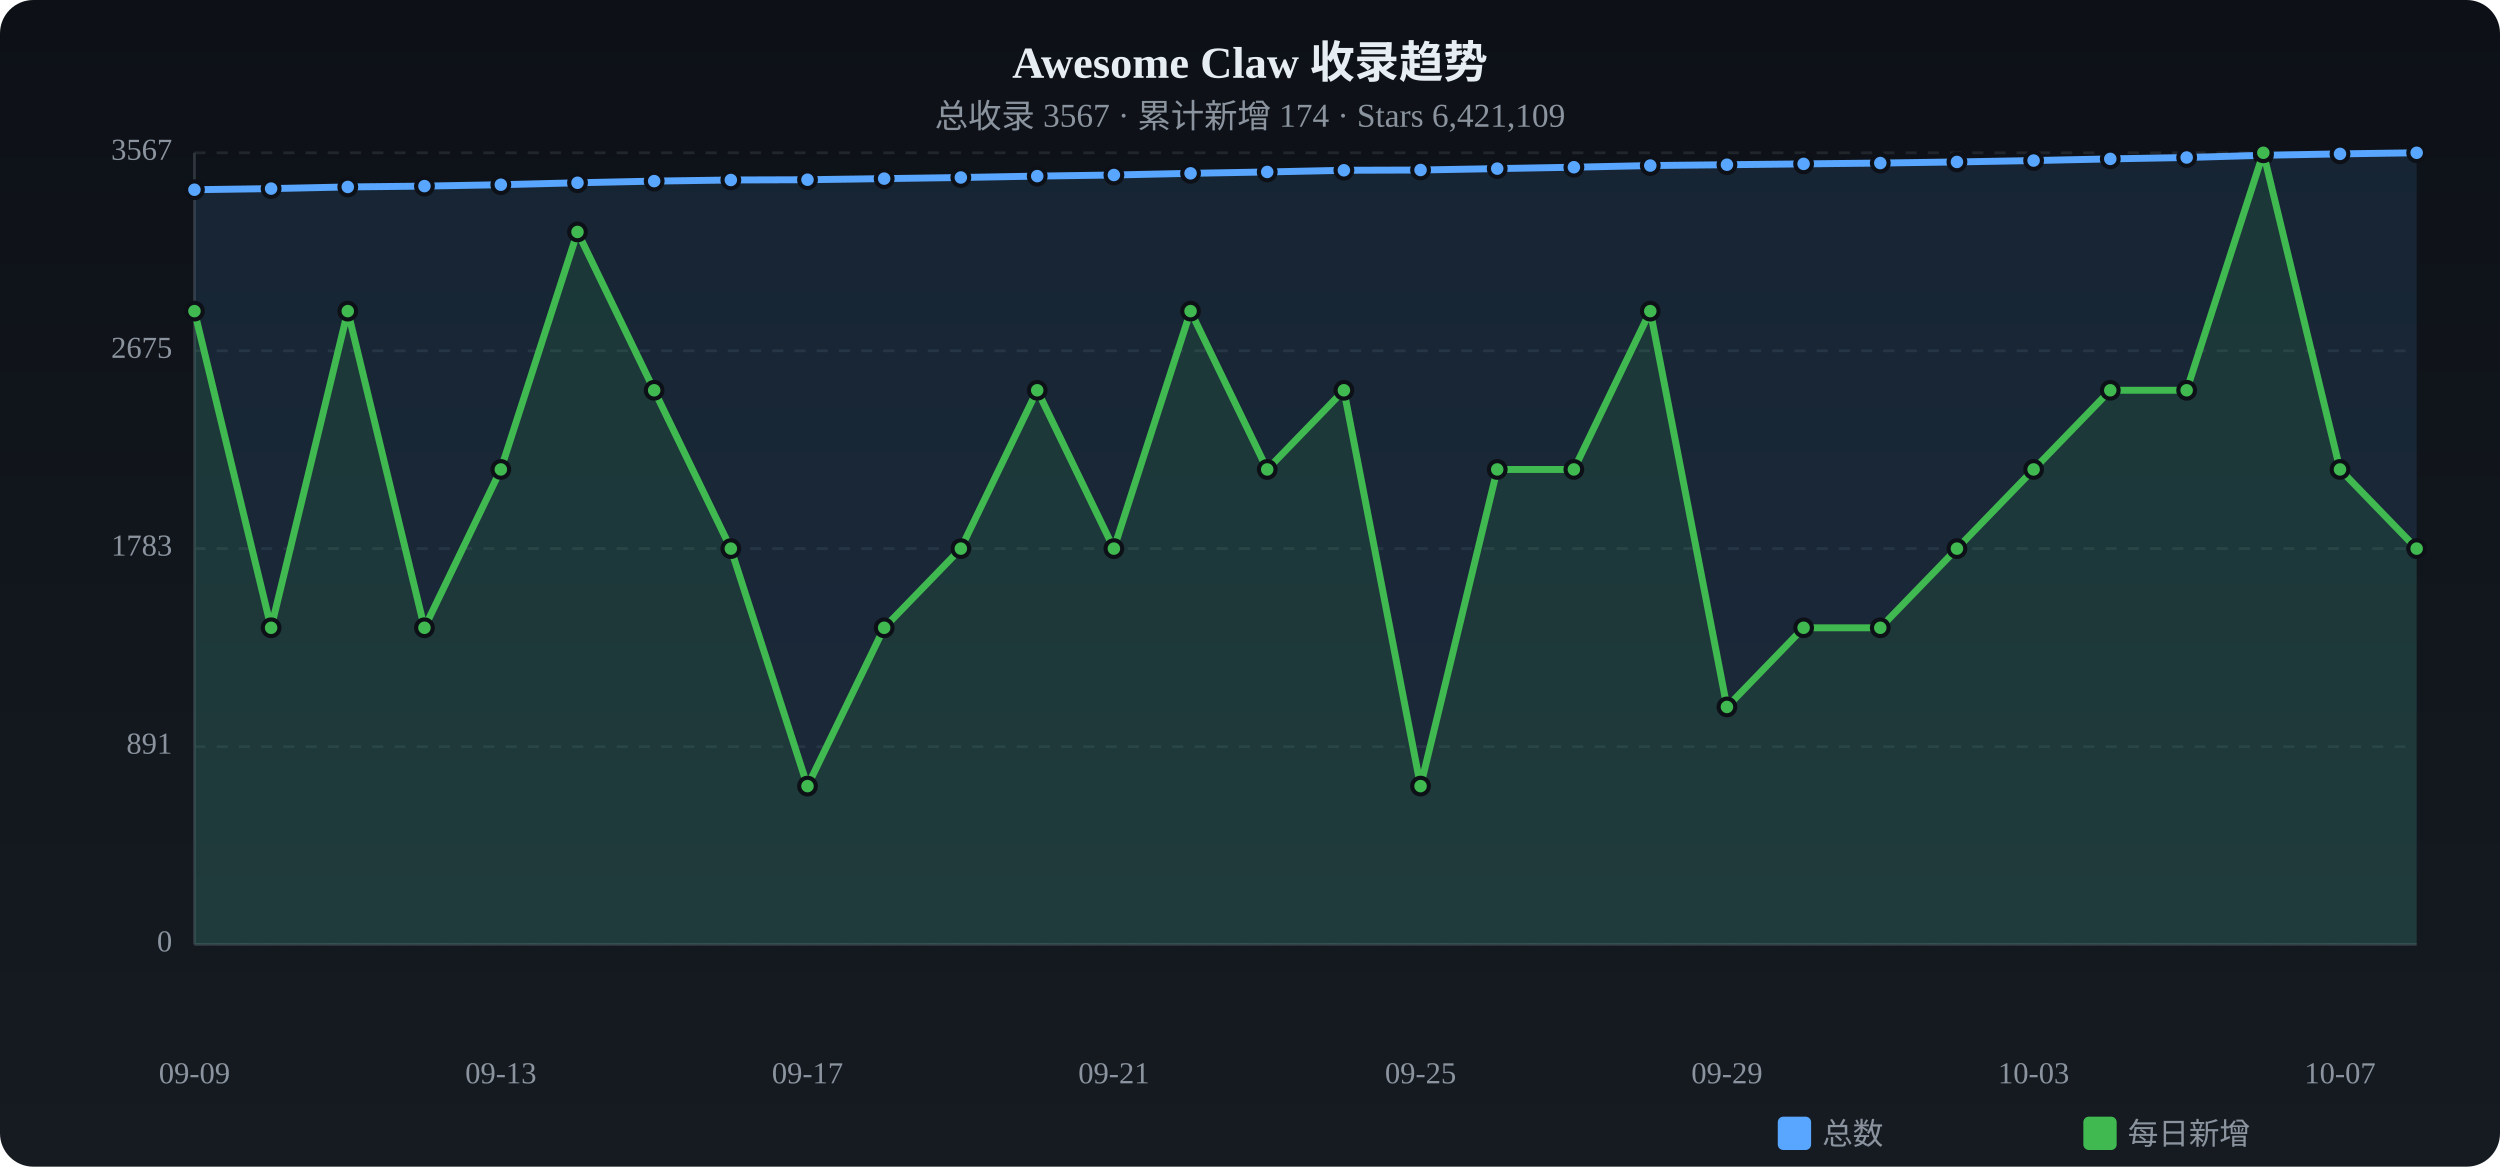
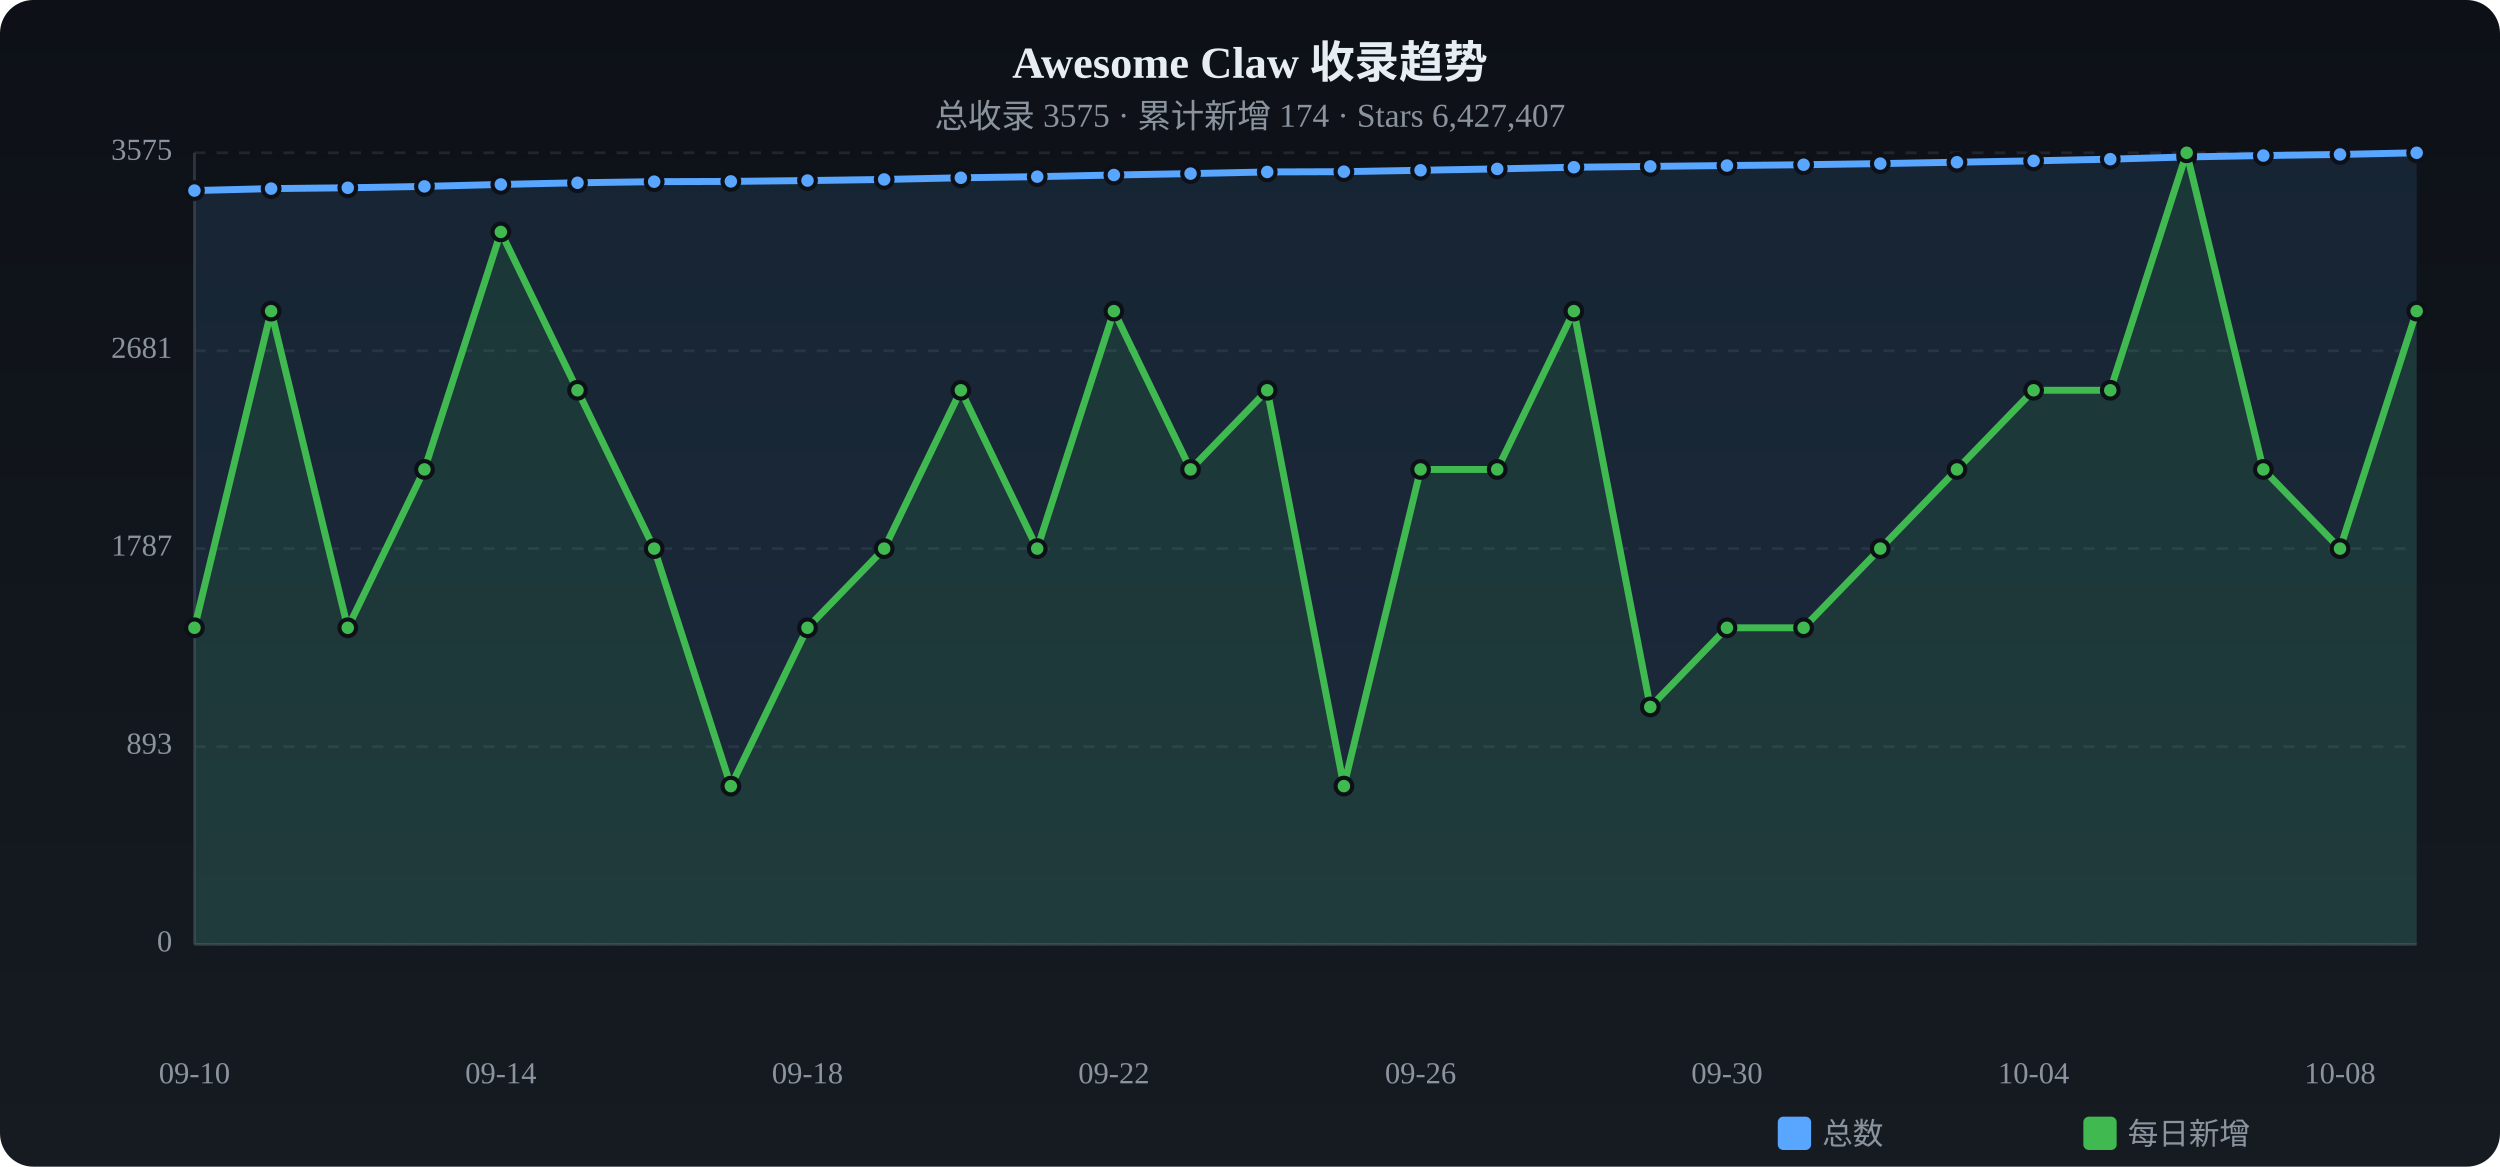
<svg xmlns="http://www.w3.org/2000/svg" viewBox="0 0 900 420" width="900" height="420">
  <defs>
    <linearGradient id="tbg" x1="0%" y1="0%" x2="0%" y2="100%">
      <stop offset="0%" stop-color="#0d1117" />
      <stop offset="100%" stop-color="#161b22" />
    </linearGradient>
  </defs>
  <rect width="900" height="420" rx="12" fill="url(#tbg)" />
  <text x="450.0" y="28" text-anchor="middle" fill="#e6edf3" font-size="16" font-weight="bold">Awesome Claw 收录趋势</text>
-   <text x="450.0" y="46" text-anchor="middle" fill="#8b949e" font-size="12">总收录 3567 · 累计新增 174 · Stars 6,421,109</text>
+   <text x="450.0" y="46" text-anchor="middle" fill="#8b949e" font-size="12">总收录 3575 · 累计新增 174 · Stars 6,427,407</text>
  <text x="62" y="340.0" text-anchor="end" fill="#8b949e" font-size="11" dominant-baseline="middle">0</text>
  <line x1="70" y1="340.0" x2="870" y2="340.0" stroke="#21262d" stroke-dasharray="4 4" />
-   <text x="62" y="268.8" text-anchor="end" fill="#8b949e" font-size="11" dominant-baseline="middle">891</text>
+   <text x="62" y="268.8" text-anchor="end" fill="#8b949e" font-size="11" dominant-baseline="middle">893</text>
  <line x1="70" y1="268.8" x2="870" y2="268.8" stroke="#21262d" stroke-dasharray="4 4" />
-   <text x="62" y="197.5" text-anchor="end" fill="#8b949e" font-size="11" dominant-baseline="middle">1783</text>
+   <text x="62" y="197.5" text-anchor="end" fill="#8b949e" font-size="11" dominant-baseline="middle">1787</text>
  <line x1="70" y1="197.5" x2="870" y2="197.5" stroke="#21262d" stroke-dasharray="4 4" />
-   <text x="62" y="126.3" text-anchor="end" fill="#8b949e" font-size="11" dominant-baseline="middle">2675</text>
+   <text x="62" y="126.3" text-anchor="end" fill="#8b949e" font-size="11" dominant-baseline="middle">2681</text>
  <line x1="70" y1="126.3" x2="870" y2="126.3" stroke="#21262d" stroke-dasharray="4 4" />
-   <text x="62" y="55.0" text-anchor="end" fill="#8b949e" font-size="11" dominant-baseline="middle">3567</text>
+   <text x="62" y="55.0" text-anchor="end" fill="#8b949e" font-size="11" dominant-baseline="middle">3575</text>
  <line x1="70" y1="55.0" x2="870" y2="55.0" stroke="#21262d" stroke-dasharray="4 4" />
  <line x1="70" y1="55" x2="70" y2="340" stroke="#30363d" />
  <line x1="70" y1="340" x2="870" y2="340" stroke="#30363d" />
-   <path d="M70.0,68.3 L97.6,67.9 L125.2,67.3 L152.8,67.0 L180.3,66.5 L207.9,65.8 L235.5,65.2 L263.1,64.8 L290.7,64.7 L318.3,64.3 L345.9,63.9 L373.4,63.4 L401.0,63.0 L428.6,62.4 L456.2,61.9 L483.8,61.3 L511.4,61.2 L539.0,60.7 L566.6,60.2 L594.1,59.6 L621.7,59.3 L649.3,59.0 L676.9,58.7 L704.5,58.3 L732.1,57.8 L759.7,57.2 L787.2,56.7 L814.8,55.9 L842.4,55.4 L870.0,55.0 L870.0,340 L70.0,340 Z" fill="#58a6ff" opacity="0.12" />
-   <polyline points="70.0,68.3 97.6,67.9 125.2,67.3 152.8,67.0 180.3,66.5 207.9,65.8 235.5,65.2 263.1,64.8 290.7,64.7 318.3,64.3 345.9,63.9 373.4,63.4 401.0,63.0 428.6,62.4 456.2,61.9 483.8,61.3 511.4,61.2 539.0,60.7 566.6,60.2 594.1,59.6 621.7,59.3 649.3,59.0 676.9,58.7 704.5,58.3 732.1,57.8 759.7,57.2 787.2,56.7 814.8,55.9 842.4,55.4 870.0,55.0" fill="none" stroke="#58a6ff" stroke-width="2.5" stroke-linecap="round" stroke-linejoin="round" />
-   <circle cx="70.0" cy="68.3" r="3" fill="#58a6ff" stroke="#0d1117" stroke-width="1.5" />
+   <path d="M70.0,68.6 L97.6,67.9 L125.2,67.6 L152.8,67.1 L180.3,66.4 L207.9,65.8 L235.5,65.4 L263.1,65.3 L290.7,65.0 L318.3,64.6 L345.9,64.0 L373.4,63.6 L401.0,63.0 L428.6,62.5 L456.2,61.9 L483.8,61.8 L511.4,61.3 L539.0,60.8 L566.6,60.2 L594.1,59.9 L621.7,59.6 L649.3,59.3 L676.9,58.9 L704.5,58.4 L732.1,57.9 L759.7,57.3 L787.2,56.5 L814.8,56.0 L842.4,55.6 L870.0,55.0 L870.0,340 L70.0,340 Z" fill="#58a6ff" opacity="0.12" />
+   <polyline points="70.0,68.6 97.6,67.9 125.2,67.6 152.8,67.1 180.3,66.4 207.9,65.8 235.5,65.4 263.1,65.3 290.7,65.0 318.3,64.6 345.9,64.0 373.4,63.6 401.0,63.0 428.6,62.5 456.2,61.9 483.8,61.8 511.4,61.3 539.0,60.8 566.6,60.2 594.1,59.9 621.7,59.6 649.3,59.3 676.9,58.9 704.5,58.4 732.1,57.9 759.7,57.3 787.2,56.5 814.8,56.0 842.4,55.6 870.0,55.0" fill="none" stroke="#58a6ff" stroke-width="2.5" stroke-linecap="round" stroke-linejoin="round" />
+   <circle cx="70.0" cy="68.6" r="3" fill="#58a6ff" stroke="#0d1117" stroke-width="1.5" />
  <circle cx="97.6" cy="67.9" r="3" fill="#58a6ff" stroke="#0d1117" stroke-width="1.5" />
-   <circle cx="125.2" cy="67.3" r="3" fill="#58a6ff" stroke="#0d1117" stroke-width="1.5" />
-   <circle cx="152.8" cy="67.0" r="3" fill="#58a6ff" stroke="#0d1117" stroke-width="1.5" />
-   <circle cx="180.3" cy="66.5" r="3" fill="#58a6ff" stroke="#0d1117" stroke-width="1.5" />
+   <circle cx="125.2" cy="67.6" r="3" fill="#58a6ff" stroke="#0d1117" stroke-width="1.5" />
+   <circle cx="152.8" cy="67.1" r="3" fill="#58a6ff" stroke="#0d1117" stroke-width="1.5" />
+   <circle cx="180.3" cy="66.4" r="3" fill="#58a6ff" stroke="#0d1117" stroke-width="1.5" />
  <circle cx="207.9" cy="65.8" r="3" fill="#58a6ff" stroke="#0d1117" stroke-width="1.5" />
-   <circle cx="235.5" cy="65.2" r="3" fill="#58a6ff" stroke="#0d1117" stroke-width="1.5" />
-   <circle cx="263.1" cy="64.8" r="3" fill="#58a6ff" stroke="#0d1117" stroke-width="1.5" />
-   <circle cx="290.7" cy="64.7" r="3" fill="#58a6ff" stroke="#0d1117" stroke-width="1.5" />
-   <circle cx="318.3" cy="64.3" r="3" fill="#58a6ff" stroke="#0d1117" stroke-width="1.5" />
-   <circle cx="345.9" cy="63.9" r="3" fill="#58a6ff" stroke="#0d1117" stroke-width="1.5" />
-   <circle cx="373.4" cy="63.4" r="3" fill="#58a6ff" stroke="#0d1117" stroke-width="1.5" />
+   <circle cx="235.5" cy="65.4" r="3" fill="#58a6ff" stroke="#0d1117" stroke-width="1.5" />
+   <circle cx="263.1" cy="65.3" r="3" fill="#58a6ff" stroke="#0d1117" stroke-width="1.5" />
+   <circle cx="290.7" cy="65.0" r="3" fill="#58a6ff" stroke="#0d1117" stroke-width="1.5" />
+   <circle cx="318.3" cy="64.6" r="3" fill="#58a6ff" stroke="#0d1117" stroke-width="1.5" />
+   <circle cx="345.9" cy="64.0" r="3" fill="#58a6ff" stroke="#0d1117" stroke-width="1.5" />
+   <circle cx="373.4" cy="63.6" r="3" fill="#58a6ff" stroke="#0d1117" stroke-width="1.5" />
  <circle cx="401.0" cy="63.0" r="3" fill="#58a6ff" stroke="#0d1117" stroke-width="1.5" />
-   <circle cx="428.6" cy="62.4" r="3" fill="#58a6ff" stroke="#0d1117" stroke-width="1.5" />
+   <circle cx="428.6" cy="62.5" r="3" fill="#58a6ff" stroke="#0d1117" stroke-width="1.5" />
  <circle cx="456.2" cy="61.9" r="3" fill="#58a6ff" stroke="#0d1117" stroke-width="1.5" />
-   <circle cx="483.8" cy="61.3" r="3" fill="#58a6ff" stroke="#0d1117" stroke-width="1.5" />
-   <circle cx="511.4" cy="61.2" r="3" fill="#58a6ff" stroke="#0d1117" stroke-width="1.5" />
-   <circle cx="539.0" cy="60.7" r="3" fill="#58a6ff" stroke="#0d1117" stroke-width="1.5" />
+   <circle cx="483.8" cy="61.8" r="3" fill="#58a6ff" stroke="#0d1117" stroke-width="1.5" />
+   <circle cx="511.4" cy="61.3" r="3" fill="#58a6ff" stroke="#0d1117" stroke-width="1.5" />
+   <circle cx="539.0" cy="60.8" r="3" fill="#58a6ff" stroke="#0d1117" stroke-width="1.5" />
  <circle cx="566.6" cy="60.2" r="3" fill="#58a6ff" stroke="#0d1117" stroke-width="1.5" />
-   <circle cx="594.1" cy="59.6" r="3" fill="#58a6ff" stroke="#0d1117" stroke-width="1.5" />
-   <circle cx="621.7" cy="59.3" r="3" fill="#58a6ff" stroke="#0d1117" stroke-width="1.5" />
-   <circle cx="649.3" cy="59.0" r="3" fill="#58a6ff" stroke="#0d1117" stroke-width="1.5" />
-   <circle cx="676.9" cy="58.7" r="3" fill="#58a6ff" stroke="#0d1117" stroke-width="1.5" />
-   <circle cx="704.5" cy="58.3" r="3" fill="#58a6ff" stroke="#0d1117" stroke-width="1.5" />
-   <circle cx="732.1" cy="57.8" r="3" fill="#58a6ff" stroke="#0d1117" stroke-width="1.5" />
-   <circle cx="759.7" cy="57.2" r="3" fill="#58a6ff" stroke="#0d1117" stroke-width="1.5" />
-   <circle cx="787.2" cy="56.7" r="3" fill="#58a6ff" stroke="#0d1117" stroke-width="1.5" />
-   <circle cx="814.8" cy="55.9" r="3" fill="#58a6ff" stroke="#0d1117" stroke-width="1.5" />
-   <circle cx="842.4" cy="55.4" r="3" fill="#58a6ff" stroke="#0d1117" stroke-width="1.5" />
+   <circle cx="594.1" cy="59.9" r="3" fill="#58a6ff" stroke="#0d1117" stroke-width="1.5" />
+   <circle cx="621.7" cy="59.6" r="3" fill="#58a6ff" stroke="#0d1117" stroke-width="1.5" />
+   <circle cx="649.3" cy="59.3" r="3" fill="#58a6ff" stroke="#0d1117" stroke-width="1.5" />
+   <circle cx="676.9" cy="58.9" r="3" fill="#58a6ff" stroke="#0d1117" stroke-width="1.5" />
+   <circle cx="704.5" cy="58.4" r="3" fill="#58a6ff" stroke="#0d1117" stroke-width="1.5" />
+   <circle cx="732.1" cy="57.9" r="3" fill="#58a6ff" stroke="#0d1117" stroke-width="1.5" />
+   <circle cx="759.7" cy="57.3" r="3" fill="#58a6ff" stroke="#0d1117" stroke-width="1.5" />
+   <circle cx="787.2" cy="56.5" r="3" fill="#58a6ff" stroke="#0d1117" stroke-width="1.5" />
+   <circle cx="814.8" cy="56.0" r="3" fill="#58a6ff" stroke="#0d1117" stroke-width="1.5" />
+   <circle cx="842.4" cy="55.6" r="3" fill="#58a6ff" stroke="#0d1117" stroke-width="1.5" />
  <circle cx="870.0" cy="55.0" r="3" fill="#58a6ff" stroke="#0d1117" stroke-width="1.5" />
-   <path d="M70.0,112.0 L97.6,226.0 L125.2,112.0 L152.8,226.0 L180.3,169.0 L207.9,83.5 L235.5,140.5 L263.1,197.5 L290.7,283.0 L318.3,226.0 L345.9,197.5 L373.4,140.5 L401.0,197.5 L428.6,112.0 L456.2,169.0 L483.8,140.5 L511.4,283.0 L539.0,169.0 L566.6,169.0 L594.1,112.0 L621.7,254.5 L649.3,226.0 L676.9,226.0 L704.5,197.5 L732.1,169.0 L759.7,140.5 L787.2,140.5 L814.8,55.0 L842.4,169.0 L870.0,197.5 L870.0,340 L70.0,340 Z" fill="#3fb950" opacity="0.12" />
-   <polyline points="70.0,112.0 97.6,226.0 125.2,112.0 152.8,226.0 180.3,169.0 207.9,83.5 235.5,140.5 263.1,197.5 290.7,283.0 318.3,226.0 345.9,197.5 373.4,140.5 401.0,197.5 428.6,112.0 456.2,169.0 483.8,140.5 511.4,283.0 539.0,169.0 566.6,169.0 594.1,112.0 621.7,254.5 649.3,226.0 676.9,226.0 704.5,197.5 732.1,169.0 759.7,140.5 787.2,140.5 814.8,55.0 842.4,169.0 870.0,197.5" fill="none" stroke="#3fb950" stroke-width="2.5" stroke-linecap="round" stroke-linejoin="round" />
-   <circle cx="70.0" cy="112.0" r="3" fill="#3fb950" stroke="#0d1117" stroke-width="1.5" />
-   <circle cx="97.6" cy="226.0" r="3" fill="#3fb950" stroke="#0d1117" stroke-width="1.5" />
-   <circle cx="125.2" cy="112.0" r="3" fill="#3fb950" stroke="#0d1117" stroke-width="1.5" />
-   <circle cx="152.8" cy="226.0" r="3" fill="#3fb950" stroke="#0d1117" stroke-width="1.5" />
-   <circle cx="180.3" cy="169.0" r="3" fill="#3fb950" stroke="#0d1117" stroke-width="1.5" />
-   <circle cx="207.9" cy="83.5" r="3" fill="#3fb950" stroke="#0d1117" stroke-width="1.5" />
-   <circle cx="235.5" cy="140.5" r="3" fill="#3fb950" stroke="#0d1117" stroke-width="1.5" />
-   <circle cx="263.1" cy="197.5" r="3" fill="#3fb950" stroke="#0d1117" stroke-width="1.5" />
-   <circle cx="290.7" cy="283.0" r="3" fill="#3fb950" stroke="#0d1117" stroke-width="1.5" />
-   <circle cx="318.3" cy="226.0" r="3" fill="#3fb950" stroke="#0d1117" stroke-width="1.5" />
-   <circle cx="345.9" cy="197.5" r="3" fill="#3fb950" stroke="#0d1117" stroke-width="1.5" />
-   <circle cx="373.4" cy="140.5" r="3" fill="#3fb950" stroke="#0d1117" stroke-width="1.5" />
-   <circle cx="401.0" cy="197.5" r="3" fill="#3fb950" stroke="#0d1117" stroke-width="1.5" />
-   <circle cx="428.6" cy="112.0" r="3" fill="#3fb950" stroke="#0d1117" stroke-width="1.5" />
-   <circle cx="456.2" cy="169.0" r="3" fill="#3fb950" stroke="#0d1117" stroke-width="1.5" />
-   <circle cx="483.8" cy="140.5" r="3" fill="#3fb950" stroke="#0d1117" stroke-width="1.5" />
-   <circle cx="511.4" cy="283.0" r="3" fill="#3fb950" stroke="#0d1117" stroke-width="1.5" />
+   <path d="M70.0,226.0 L97.6,112.0 L125.2,226.0 L152.8,169.0 L180.3,83.5 L207.9,140.5 L235.5,197.5 L263.1,283.0 L290.7,226.0 L318.3,197.5 L345.9,140.5 L373.4,197.5 L401.0,112.0 L428.6,169.0 L456.2,140.5 L483.8,283.0 L511.4,169.0 L539.0,169.0 L566.6,112.0 L594.1,254.5 L621.7,226.0 L649.3,226.0 L676.9,197.5 L704.5,169.0 L732.1,140.5 L759.7,140.5 L787.2,55.0 L814.8,169.0 L842.4,197.5 L870.0,112.0 L870.0,340 L70.0,340 Z" fill="#3fb950" opacity="0.12" />
+   <polyline points="70.0,226.0 97.6,112.0 125.2,226.0 152.8,169.0 180.3,83.5 207.9,140.5 235.5,197.5 263.1,283.0 290.7,226.0 318.3,197.5 345.9,140.5 373.4,197.5 401.0,112.0 428.6,169.0 456.2,140.5 483.8,283.0 511.4,169.0 539.0,169.0 566.6,112.0 594.1,254.5 621.7,226.0 649.3,226.0 676.9,197.5 704.5,169.0 732.1,140.5 759.7,140.5 787.2,55.0 814.8,169.0 842.4,197.5 870.0,112.0" fill="none" stroke="#3fb950" stroke-width="2.5" stroke-linecap="round" stroke-linejoin="round" />
+   <circle cx="70.0" cy="226.0" r="3" fill="#3fb950" stroke="#0d1117" stroke-width="1.5" />
+   <circle cx="97.6" cy="112.0" r="3" fill="#3fb950" stroke="#0d1117" stroke-width="1.5" />
+   <circle cx="125.2" cy="226.0" r="3" fill="#3fb950" stroke="#0d1117" stroke-width="1.5" />
+   <circle cx="152.8" cy="169.0" r="3" fill="#3fb950" stroke="#0d1117" stroke-width="1.5" />
+   <circle cx="180.3" cy="83.5" r="3" fill="#3fb950" stroke="#0d1117" stroke-width="1.5" />
+   <circle cx="207.9" cy="140.5" r="3" fill="#3fb950" stroke="#0d1117" stroke-width="1.5" />
+   <circle cx="235.5" cy="197.5" r="3" fill="#3fb950" stroke="#0d1117" stroke-width="1.5" />
+   <circle cx="263.1" cy="283.0" r="3" fill="#3fb950" stroke="#0d1117" stroke-width="1.5" />
+   <circle cx="290.7" cy="226.0" r="3" fill="#3fb950" stroke="#0d1117" stroke-width="1.5" />
+   <circle cx="318.3" cy="197.5" r="3" fill="#3fb950" stroke="#0d1117" stroke-width="1.5" />
+   <circle cx="345.9" cy="140.5" r="3" fill="#3fb950" stroke="#0d1117" stroke-width="1.5" />
+   <circle cx="373.4" cy="197.5" r="3" fill="#3fb950" stroke="#0d1117" stroke-width="1.5" />
+   <circle cx="401.0" cy="112.0" r="3" fill="#3fb950" stroke="#0d1117" stroke-width="1.5" />
+   <circle cx="428.6" cy="169.0" r="3" fill="#3fb950" stroke="#0d1117" stroke-width="1.5" />
+   <circle cx="456.2" cy="140.5" r="3" fill="#3fb950" stroke="#0d1117" stroke-width="1.5" />
+   <circle cx="483.8" cy="283.0" r="3" fill="#3fb950" stroke="#0d1117" stroke-width="1.5" />
+   <circle cx="511.4" cy="169.0" r="3" fill="#3fb950" stroke="#0d1117" stroke-width="1.5" />
  <circle cx="539.0" cy="169.0" r="3" fill="#3fb950" stroke="#0d1117" stroke-width="1.5" />
-   <circle cx="566.6" cy="169.0" r="3" fill="#3fb950" stroke="#0d1117" stroke-width="1.5" />
-   <circle cx="594.1" cy="112.0" r="3" fill="#3fb950" stroke="#0d1117" stroke-width="1.5" />
-   <circle cx="621.7" cy="254.5" r="3" fill="#3fb950" stroke="#0d1117" stroke-width="1.5" />
+   <circle cx="566.6" cy="112.0" r="3" fill="#3fb950" stroke="#0d1117" stroke-width="1.5" />
+   <circle cx="594.1" cy="254.5" r="3" fill="#3fb950" stroke="#0d1117" stroke-width="1.5" />
+   <circle cx="621.7" cy="226.0" r="3" fill="#3fb950" stroke="#0d1117" stroke-width="1.5" />
  <circle cx="649.3" cy="226.0" r="3" fill="#3fb950" stroke="#0d1117" stroke-width="1.5" />
-   <circle cx="676.9" cy="226.0" r="3" fill="#3fb950" stroke="#0d1117" stroke-width="1.5" />
-   <circle cx="704.5" cy="197.5" r="3" fill="#3fb950" stroke="#0d1117" stroke-width="1.5" />
-   <circle cx="732.1" cy="169.0" r="3" fill="#3fb950" stroke="#0d1117" stroke-width="1.5" />
+   <circle cx="676.9" cy="197.5" r="3" fill="#3fb950" stroke="#0d1117" stroke-width="1.5" />
+   <circle cx="704.5" cy="169.0" r="3" fill="#3fb950" stroke="#0d1117" stroke-width="1.5" />
+   <circle cx="732.1" cy="140.5" r="3" fill="#3fb950" stroke="#0d1117" stroke-width="1.5" />
  <circle cx="759.7" cy="140.5" r="3" fill="#3fb950" stroke="#0d1117" stroke-width="1.5" />
-   <circle cx="787.2" cy="140.5" r="3" fill="#3fb950" stroke="#0d1117" stroke-width="1.5" />
-   <circle cx="814.8" cy="55.0" r="3" fill="#3fb950" stroke="#0d1117" stroke-width="1.5" />
-   <circle cx="842.4" cy="169.0" r="3" fill="#3fb950" stroke="#0d1117" stroke-width="1.5" />
-   <circle cx="870.0" cy="197.5" r="3" fill="#3fb950" stroke="#0d1117" stroke-width="1.5" />
-   <text x="70.0" y="390" text-anchor="middle" fill="#8b949e" font-size="11">09-09</text>
-   <text x="180.3" y="390" text-anchor="middle" fill="#8b949e" font-size="11">09-13</text>
-   <text x="290.7" y="390" text-anchor="middle" fill="#8b949e" font-size="11">09-17</text>
-   <text x="401.0" y="390" text-anchor="middle" fill="#8b949e" font-size="11">09-21</text>
-   <text x="511.4" y="390" text-anchor="middle" fill="#8b949e" font-size="11">09-25</text>
-   <text x="621.7" y="390" text-anchor="middle" fill="#8b949e" font-size="11">09-29</text>
-   <text x="732.1" y="390" text-anchor="middle" fill="#8b949e" font-size="11">10-03</text>
-   <text x="842.4" y="390" text-anchor="middle" fill="#8b949e" font-size="11">10-07</text>
+   <circle cx="787.2" cy="55.0" r="3" fill="#3fb950" stroke="#0d1117" stroke-width="1.5" />
+   <circle cx="814.8" cy="169.0" r="3" fill="#3fb950" stroke="#0d1117" stroke-width="1.5" />
+   <circle cx="842.4" cy="197.5" r="3" fill="#3fb950" stroke="#0d1117" stroke-width="1.5" />
+   <circle cx="870.0" cy="112.0" r="3" fill="#3fb950" stroke="#0d1117" stroke-width="1.5" />
+   <text x="70.0" y="390" text-anchor="middle" fill="#8b949e" font-size="11">09-10</text>
+   <text x="180.3" y="390" text-anchor="middle" fill="#8b949e" font-size="11">09-14</text>
+   <text x="290.7" y="390" text-anchor="middle" fill="#8b949e" font-size="11">09-18</text>
+   <text x="401.0" y="390" text-anchor="middle" fill="#8b949e" font-size="11">09-22</text>
+   <text x="511.4" y="390" text-anchor="middle" fill="#8b949e" font-size="11">09-26</text>
+   <text x="621.7" y="390" text-anchor="middle" fill="#8b949e" font-size="11">09-30</text>
+   <text x="732.1" y="390" text-anchor="middle" fill="#8b949e" font-size="11">10-04</text>
+   <text x="842.4" y="390" text-anchor="middle" fill="#8b949e" font-size="11">10-08</text>
  <rect x="640" y="402" width="12" height="12" rx="2" fill="#58a6ff" />
  <text x="656" y="412" fill="#8b949e" font-size="11">总数</text>
  <rect x="750" y="402" width="12" height="12" rx="2" fill="#3fb950" />
  <text x="766" y="412" fill="#8b949e" font-size="11">每日新增</text>
</svg>
